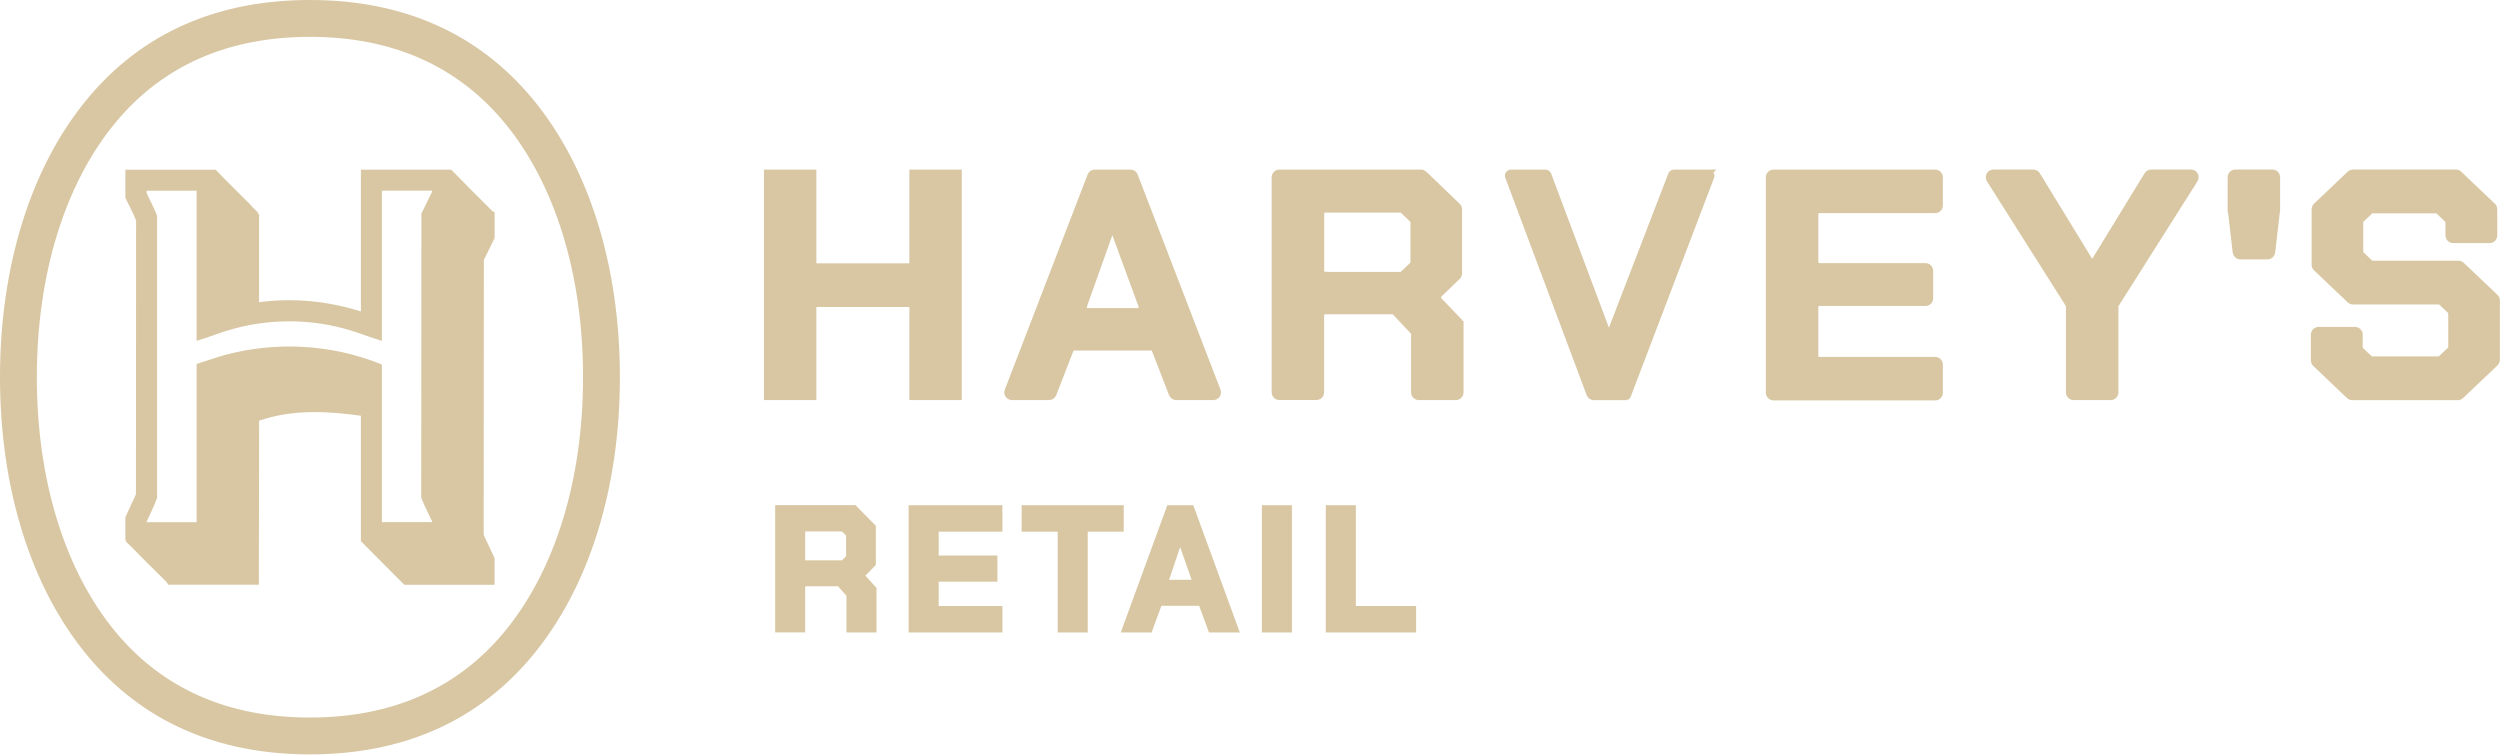
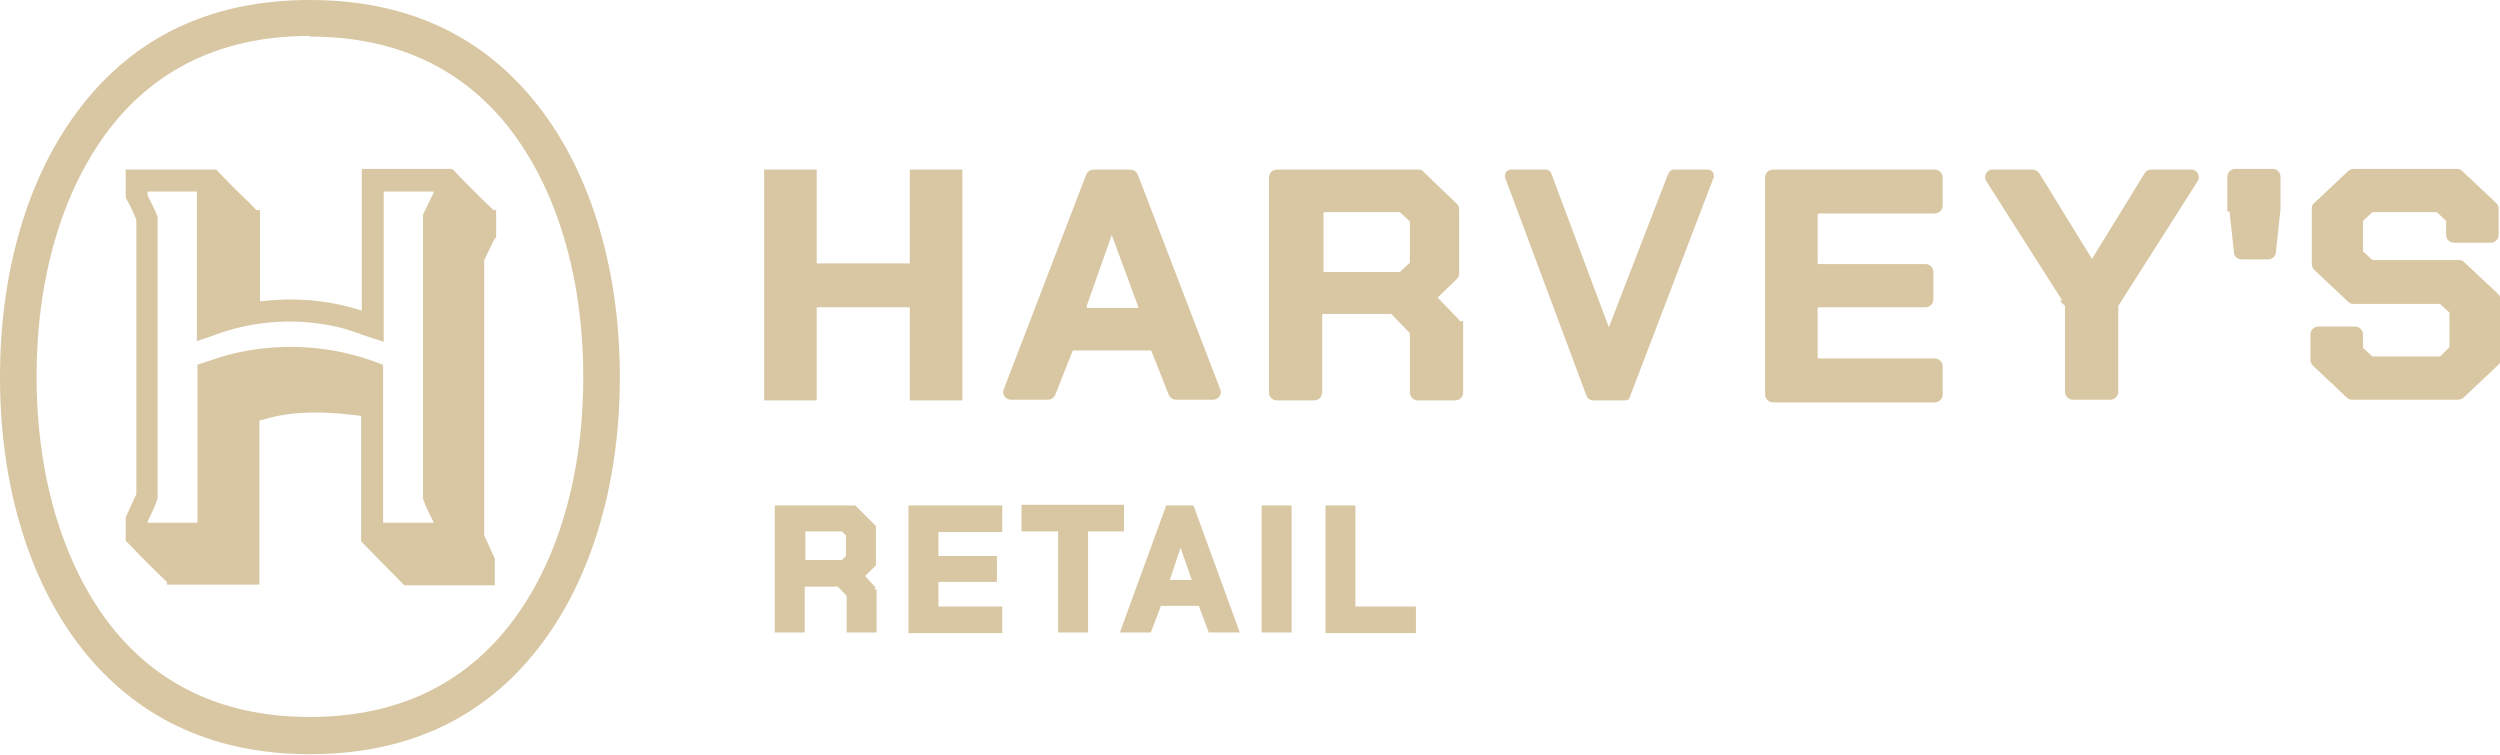
- <svg xmlns="http://www.w3.org/2000/svg" id="Layer_2" data-name="Layer 2" viewBox="0 0 375.87 113.43">
-   <defs>
-     <style>
-       .cls-1 {
-         fill: #d8c7a2;
-         stroke: #d8c7a2;
-         stroke-miterlimit: 10;
-       }
-     </style>
-   </defs>
-   <g id="Layer_1-2" data-name="Layer 1">
-     <path class="cls-1" d="M115.36,26h6.88v14.09h14.98v-14.09h6.88v33.65h-6.88v-13.99h-14.98v13.99h-6.88V26ZM164.59,26h5.38c.27,0,.51.17.61.42l12.45,32.34c.17.43-.15.89-.61.89h-5.58c-.27,0-.51-.17-.61-.42l-2.56-6.61c-.1-.25-.34-.42-.61-.42h-11.55c-.27,0-.51.17-.61.42l-2.56,6.61c-.1.25-.34.42-.61.42h-5.58c-.46,0-.78-.46-.61-.89l12.45-32.34c.1-.25.34-.42.61-.42ZM171.04,46.82c.46,0,.77-.45.62-.88l-4.38-11.91h-.1l-4.24,11.91c-.15.43.16.88.62.88h7.49ZM219.54,48.76v10.23c0,.36-.29.66-.66.66h-5.57c-.36,0-.66-.29-.66-.66v-8.75c0-.17-.06-.33-.18-.45l-2.66-2.83c-.12-.13-.3-.21-.48-.21h-10.09c-.36,0-.66.29-.66.66v11.57c0,.36-.29.66-.66.66h-5.57c-.36,0-.66-.29-.66-.66V26.66c0-.36.29-.66.66-.66h21.3c.17,0,.33.07.45.18l5.02,4.82c.13.12.2.29.2.47v9.63c0,.18-.07.35-.2.47l-2.77,2.67c-.26.25-.27.66-.02.93l3.01,3.14c.12.12.18.28.18.45ZM199.25,41.38h11.28c.17,0,.33-.06.45-.18l1.38-1.31c.13-.12.2-.3.2-.48v-5.98c0-.18-.07-.35-.2-.48l-1.38-1.31c-.12-.12-.28-.18-.45-.18h-11.28c-.36,0-.66.29-.66.66v8.59c0,.36.29.66.66.66ZM256.86,26h-5.18c-.18,0-.34.11-.39.28l-9.17,23.8c-.08.21-.37.2-.45,0l-8.93-23.81c-.06-.16-.22-.27-.39-.27h-5.17c-.29,0-.49.29-.39.56l12.23,32.67c.1.26.34.43.61.43h4.84c.1,0,.19-.06.22-.15l12.55-32.95c.09-.27-.11-.55-.39-.55ZM266.65,26h24.3c.36,0,.66.29.66.66v4.22c0,.36-.29.66-.66.66h-17.41c-.36,0-.66.29-.66.66v7.2c0,.36.29.66.66.66h15.95c.36,0,.66.29.66.66v4.12c0,.36-.29.66-.66.66h-15.95c-.36,0-.66.29-.66.66v7.34c0,.36.29.66.66.66h17.41c.36,0,.66.29.66.66v4.22c0,.36-.29.66-.66.66h-24.3c-.36,0-.66-.29-.66-.66V26.66c0-.36.29-.66.66-.66ZM311.02,45.74l-11.86-18.74c-.28-.44.04-1.01.55-1.01h5.98c.23,0,.44.12.56.31l8.26,13.49h.1l8.26-13.49c.12-.19.33-.31.56-.31h5.98c.52,0,.83.57.55,1.01l-11.86,18.74c-.07.1-.1.23-.1.35v12.9c0,.36-.29.66-.66.66h-5.57c-.36,0-.66-.29-.66-.66v-12.9c0-.12-.04-.25-.1-.35ZM335.42,31.44v-4.79c0-.36.29-.66.66-.66h5.57c.36,0,.66.29.66.66v4.79s0,.05,0,.08l-.74,6.4c-.04.33-.32.58-.65.58h-4.09c-.33,0-.61-.25-.65-.58l-.74-6.4s0-.05,0-.08ZM347.94,54.18v-3.87c0-.36.29-.66.66-.66h5.47c.36,0,.66.29.66.66v1.9c0,.18.07.35.2.48l1.28,1.21c.12.12.28.18.45.18h9.95c.17,0,.33-.06.45-.18l1.33-1.26c.13-.12.2-.3.2-.48v-5.01c0-.18-.07-.35-.2-.48l-1.28-1.21c-.12-.12-.28-.18-.45-.18h-12.89c-.17,0-.33-.06-.45-.18l-5.07-4.82c-.13-.12-.2-.3-.2-.48v-8.33c0-.18.07-.35.2-.48l5.07-4.82c.12-.12.28-.18.45-.18h15.47c.17,0,.33.06.45.18l5.07,4.82c.13.12.2.3.2.48v3.92c0,.36-.29.66-.66.66h-5.47c-.36,0-.66-.29-.66-.66v-1.95c0-.18-.07-.35-.2-.48l-1.28-1.21c-.12-.12-.28-.18-.45-.18h-9.5c-.17,0-.33.06-.45.18l-1.28,1.21c-.13.12-.2.3-.2.48v4.39c0,.18.07.35.2.48l1.28,1.21c.12.12.28.18.45.18h12.89c.17,0,.33.06.45.18l5.07,4.82c.13.12.2.3.2.48v8.91c0,.18-.07.35-.2.48l-5.17,4.91c-.12.12-.28.18-.45.18h-15.87c-.17,0-.33-.06-.45-.18l-5.07-4.82c-.13-.12-.2-.3-.2-.48ZM46.6,5.04c12.45,0,22.4,4.38,29.58,13.02,7.73,9.31,11.98,23.03,11.98,38.65s-4.26,29.35-11.98,38.65c-7.18,8.64-17.13,13.02-29.58,13.02s-22.4-4.38-29.58-13.02c-7.73-9.31-11.98-23.03-11.98-38.65s4.26-29.35,11.98-38.65c7.18-8.64,17.13-13.02,29.58-13.02M46.6.5c-13.86,0-24.99,4.93-33.07,14.66C5.13,25.28.5,40.04.5,56.71s4.63,31.43,13.03,41.55c8.08,9.73,19.21,14.66,33.07,14.66s24.99-4.93,33.07-14.66c8.4-10.12,13.03-24.87,13.03-41.55s-4.63-31.43-13.03-41.55C71.58,5.43,60.46.5,46.6.5h0ZM73.86,35.69l-1.61,3.26-.03,41.58,1.64,3.49v3.4h-12.87s-6.23-6.26-6.23-6.26v-19.09s0,0,0,0c-5.09-.74-10.39-1.05-15.29.49-.21.06-.81.23-.95.31-.02.01-.05.02-.06.05l-.04,24.49h-12.84c-.08-.17-.24-.33-.38-.46-1.8-1.74-3.58-3.53-5.32-5.32-.07-.07-.53-.46-.53-.51v-3.24s1.59-3.46,1.59-3.46l.02-41.37c-.46-1.17-1.06-2.29-1.61-3.43v-3.6h12.87c1.57,1.66,3.25,3.26,4.86,4.89.37.38.8.88,1.18,1.24.02.02.19.09.19.1v13.77c5.45-.85,11.1-.26,16.31,1.49v-21.5s12.87,0,12.87,0c1.93,1.99,3.91,3.95,5.88,5.92.1.1.23.25.36.31v3.43ZM56.92,50.57s0,0,0,0c-1.71-.54-3.37-1.21-5.1-1.67-5.78-1.54-11.89-1.44-17.62.27-1.4.42-2.75.96-4.14,1.4v-22.33s-.06-.06-.06-.06h-8.45s0,.81,0,.81c0,.12.03.24.08.35.5,1.06,1.07,2.1,1.49,3.19v42.25c-.43,1.17-1.02,2.29-1.52,3.43-.03.07-.05.15-.05.23h0c0,.31.25.57.57.57h7.88s.06-.06.06-.06v-23.86c1.33-.42,2.64-.9,3.98-1.26,7.55-2.01,15.63-1.56,22.88,1.31v23.86s8.55,0,8.55,0v-.73c-.55-1.18-1.17-2.34-1.64-3.54l.03-42.51,1.61-3.28v-.77s-8.55,0-8.55,0v22.39ZM131.28,88.58v6.01h-3.52v-5.21l-1.55-1.74h-5.65v6.94h-3.52v-18.13h11.37l2.77,2.8v5.49l-1.76,1.79,1.86,2.05ZM120.56,84.74h6.24l.91-.91v-3.52l-.91-.91h-6.24v5.33ZM137.11,76.46h13.1v2.98h-9.58v4.58h8.83v2.93h-8.83v4.66h9.58v2.98h-13.1v-18.13ZM159.51,79.44h-5.41v-2.98h14.35v2.98h-5.41v15.15h-3.52v-15.15ZM175.85,76.46h3.21l6.63,18.13h-3.57l-1.48-4.01h-6.37l-1.48,4.01h-3.57l6.63-18.13ZM179.86,87.67l-2.41-6.89h-.05l-2.33,6.89h4.79ZM190.22,76.46h3.52v18.13h-3.52v-18.13ZM199.83,76.46h3.52v15.15h9.06v2.98h-12.58v-18.13Z" />
+ <svg xmlns="http://www.w3.org/2000/svg" id="a" viewBox="0 0 375.9 113.4">
+   <g id="b">
+     <path d="M115.4,26h6.9v14.1h15v-14.1h6.9v33.7h-6.9v-14h-15v14h-6.9s0-33.7,0-33.7ZM164.6,26h5.4c.3,0,.5.2.6.4l12.4,32.3c.2.4-.1.9-.6.9h-5.6c-.3,0-.5-.2-.6-.4l-2.6-6.6c-.1-.2-.3-.4-.6-.4h-11.6c-.3,0-.5.2-.6.4l-2.6,6.6c-.1.2-.3.4-.6.4h-5.6c-.5,0-.8-.5-.6-.9l12.4-32.3c.1-.2.3-.4.6-.4h0ZM171,46.8c.5,0,.8-.5.6-.9l-4.4-11.9h-.1l-4.2,11.9c-.1.4.2.9.6.9h7.5,0ZM219.5,48.8v10.2c0,.4-.3.7-.7.7h-5.6c-.4,0-.7-.3-.7-.7v-8.8c0-.2,0-.3-.2-.5l-2.7-2.8c-.1-.1-.3-.2-.5-.2h-10.1c-.4,0-.7.3-.7.7v11.6c0,.4-.3.7-.7.7h-5.6c-.4,0-.7-.3-.7-.7V26.7c0-.4.3-.7.7-.7h21.3c.2,0,.3,0,.4.2l5,4.8c.1.1.2.3.2.5v9.6c0,.2,0,.3-.2.5l-2.8,2.7c-.3.2-.3.7,0,.9l3,3.1c.1.1.2.3.2.5h0ZM199.2,41.4h11.3c.2,0,.3,0,.4-.2l1.4-1.3c.1-.1.2-.3.2-.5v-6c0-.2,0-.3-.2-.5l-1.4-1.3c-.1-.1-.3-.2-.4-.2h-11.3c-.4,0-.7.3-.7.7v8.6c0,.4.3.7.7.7h0ZM256.9,26h-5.2c-.2,0-.3.1-.4.3l-9.2,23.8c0,.2-.4.2-.4,0l-8.9-23.8c0-.2-.2-.3-.4-.3h-5.2c-.3,0-.5.3-.4.6l12.2,32.7c.1.3.3.4.6.4h4.8c.1,0,.2,0,.2-.2l12.6-33c0-.3-.1-.5-.4-.5h0ZM266.6,26h24.3c.4,0,.7.3.7.7v4.2c0,.4-.3.7-.7.7h-17.4c-.4,0-.7.3-.7.7v7.2c0,.4.3.7.7.7h16c.4,0,.7.3.7.7v4.1c0,.4-.3.7-.7.7h-16c-.4,0-.7.3-.7.7v7.3c0,.4.3.7.7.7h17.4c.4,0,.7.3.7.7v4.2c0,.4-.3.7-.7.7h-24.3c-.4,0-.7-.3-.7-.7V26.7c0-.4.3-.7.7-.7ZM311,45.7l-11.9-18.7c-.3-.4,0-1,.5-1h6c.2,0,.4.1.6.3l8.3,13.5h.1l8.3-13.5c.1-.2.3-.3.6-.3h6c.5,0,.8.6.5,1l-11.9,18.7c0,0-.1.2-.1.3v12.9c0,.4-.3.7-.7.7h-5.6c-.4,0-.7-.3-.7-.7v-12.9c0-.1,0-.2-.1-.3h0ZM335.4,31.4v-4.8c0-.4.3-.7.7-.7h5.6c.4,0,.7.3.7.7v4.8h0c0,0-.7,6.5-.7,6.5,0,.3-.3.6-.6.6h-4.1c-.3,0-.6-.2-.6-.6l-.7-6.4h0c0,0,0,0,0,0ZM347.9,54.2v-3.9c0-.4.3-.7.7-.7h5.5c.4,0,.7.3.7.7v1.9c0,.2,0,.3.2.5l1.3,1.2c.1.1.3.2.5.2h10c.2,0,.3,0,.5-.2l1.3-1.3c.1-.1.2-.3.2-.5v-5c0-.2,0-.3-.2-.5l-1.3-1.2c-.1-.1-.3-.2-.5-.2h-12.9c-.2,0-.3,0-.5-.2l-5.1-4.8c-.1-.1-.2-.3-.2-.5v-8.3c0-.2,0-.4.2-.5l5.1-4.8c.1-.1.3-.2.5-.2h15.5c.2,0,.3,0,.5.2l5.1,4.8c.1.1.2.3.2.5v3.9c0,.4-.3.7-.7.7h-5.5c-.4,0-.7-.3-.7-.7v-2c0-.2,0-.3-.2-.5l-1.3-1.2c-.1-.1-.3-.2-.5-.2h-9.5c-.2,0-.3,0-.5.2l-1.3,1.2c-.1.1-.2.3-.2.5v4.4c0,.2,0,.3.2.5l1.3,1.2c.1.1.3.2.5.2h12.9c.2,0,.3,0,.5.2l5.1,4.8c.1.1.2.3.2.5v8.9c0,.2,0,.3-.2.5l-5.2,4.9c-.1.1-.3.2-.5.2h-15.9c-.2,0-.3,0-.5-.2l-5.1-4.8c-.1-.1-.2-.3-.2-.5ZM46.6,5c12.5,0,22.4,4.4,29.6,13,7.7,9.3,12,23,12,38.7s-4.3,29.4-12,38.6c-7.2,8.6-17.1,13-29.6,13s-22.4-4.4-29.6-13c-7.7-9.3-12-23-12-38.7s4.3-29.4,12-38.7c7.2-8.6,17.1-13,29.6-13M46.6.5c-13.9,0-25,4.9-33.1,14.7C5.1,25.3.5,40,.5,56.7s4.6,31.4,13,41.5c8.1,9.7,19.2,14.7,33.1,14.7s25-4.9,33.1-14.7c8.4-10.1,13-24.9,13-41.5s-4.6-31.4-13-41.5C71.6,5.4,60.5.5,46.6.5h0ZM73.9,35.7l-1.6,3.3v41.6s1.6,3.5,1.6,3.5v3.4h-12.9l-6.2-6.3v-19.1h0c-5.1-.7-10.4-1-15.3.5-.2,0-.8.2-1,.3,0,0,0,0,0,0v24.5h-12.9c0-.2-.2-.3-.4-.5-1.8-1.7-3.6-3.5-5.3-5.3,0,0-.5-.5-.5-.5v-3.2l1.6-3.5v-41.4c-.4-1.2-1-2.3-1.6-3.4v-3.6h12.9c1.6,1.7,3.2,3.3,4.9,4.9.4.4.8.9,1.2,1.2,0,0,.2,0,.2,0v13.8c5.5-.8,11.1-.3,16.3,1.5v-21.5h12.9c1.9,2,3.9,4,5.9,5.9,0,.1.2.3.4.3v3.4h0ZM56.9,50.6h0c-1.7-.5-3.4-1.2-5.1-1.7-5.8-1.5-11.9-1.4-17.6.3-1.4.4-2.8,1-4.1,1.4v-22.3h0c0,0-8.4,0-8.4,0v.8c0,.1,0,.2,0,.4.5,1.1,1.1,2.1,1.5,3.2v42.2c-.4,1.2-1,2.3-1.5,3.4,0,0,0,.2,0,.2h0c0,.3.2.6.6.6h7.9v-23.9c1.3-.4,2.6-.9,4-1.3,7.5-2,15.6-1.6,22.9,1.3v23.9h8.6v-.7c-.6-1.2-1.2-2.3-1.6-3.5v-42.5s1.6-3.3,1.6-3.3v-.8h-8.5v22.4h0ZM131.3,88.6v6h-3.5v-5.2l-1.6-1.7h-5.7v6.9h-3.5v-18.1h11.4l2.8,2.8v5.5l-1.8,1.8,1.9,2.1h0ZM120.6,84.7h6.2l.9-.9v-3.5l-.9-.9h-6.2v5.3h0ZM137.1,76.5h13.1v3h-9.6v4.6h8.8v2.9h-8.8v4.7h9.6v3h-13.1v-18.1ZM159.5,79.4h-5.4v-3h14.4v3h-5.4v15.2h-3.5v-15.2h0ZM175.9,76.5h3.2l6.6,18.1h-3.6l-1.5-4h-6.4l-1.5,4h-3.6l6.6-18.1h0ZM179.9,87.7l-2.4-6.9h0l-2.3,6.9h4.8ZM190.2,76.5h3.5v18.1h-3.5v-18.1ZM199.8,76.5h3.5v15.2h9.1v3h-12.6v-18.1Z" style="fill:#d8c7a2; stroke:#d8c7a2; stroke-miterlimit:10;" />
  </g>
</svg>
